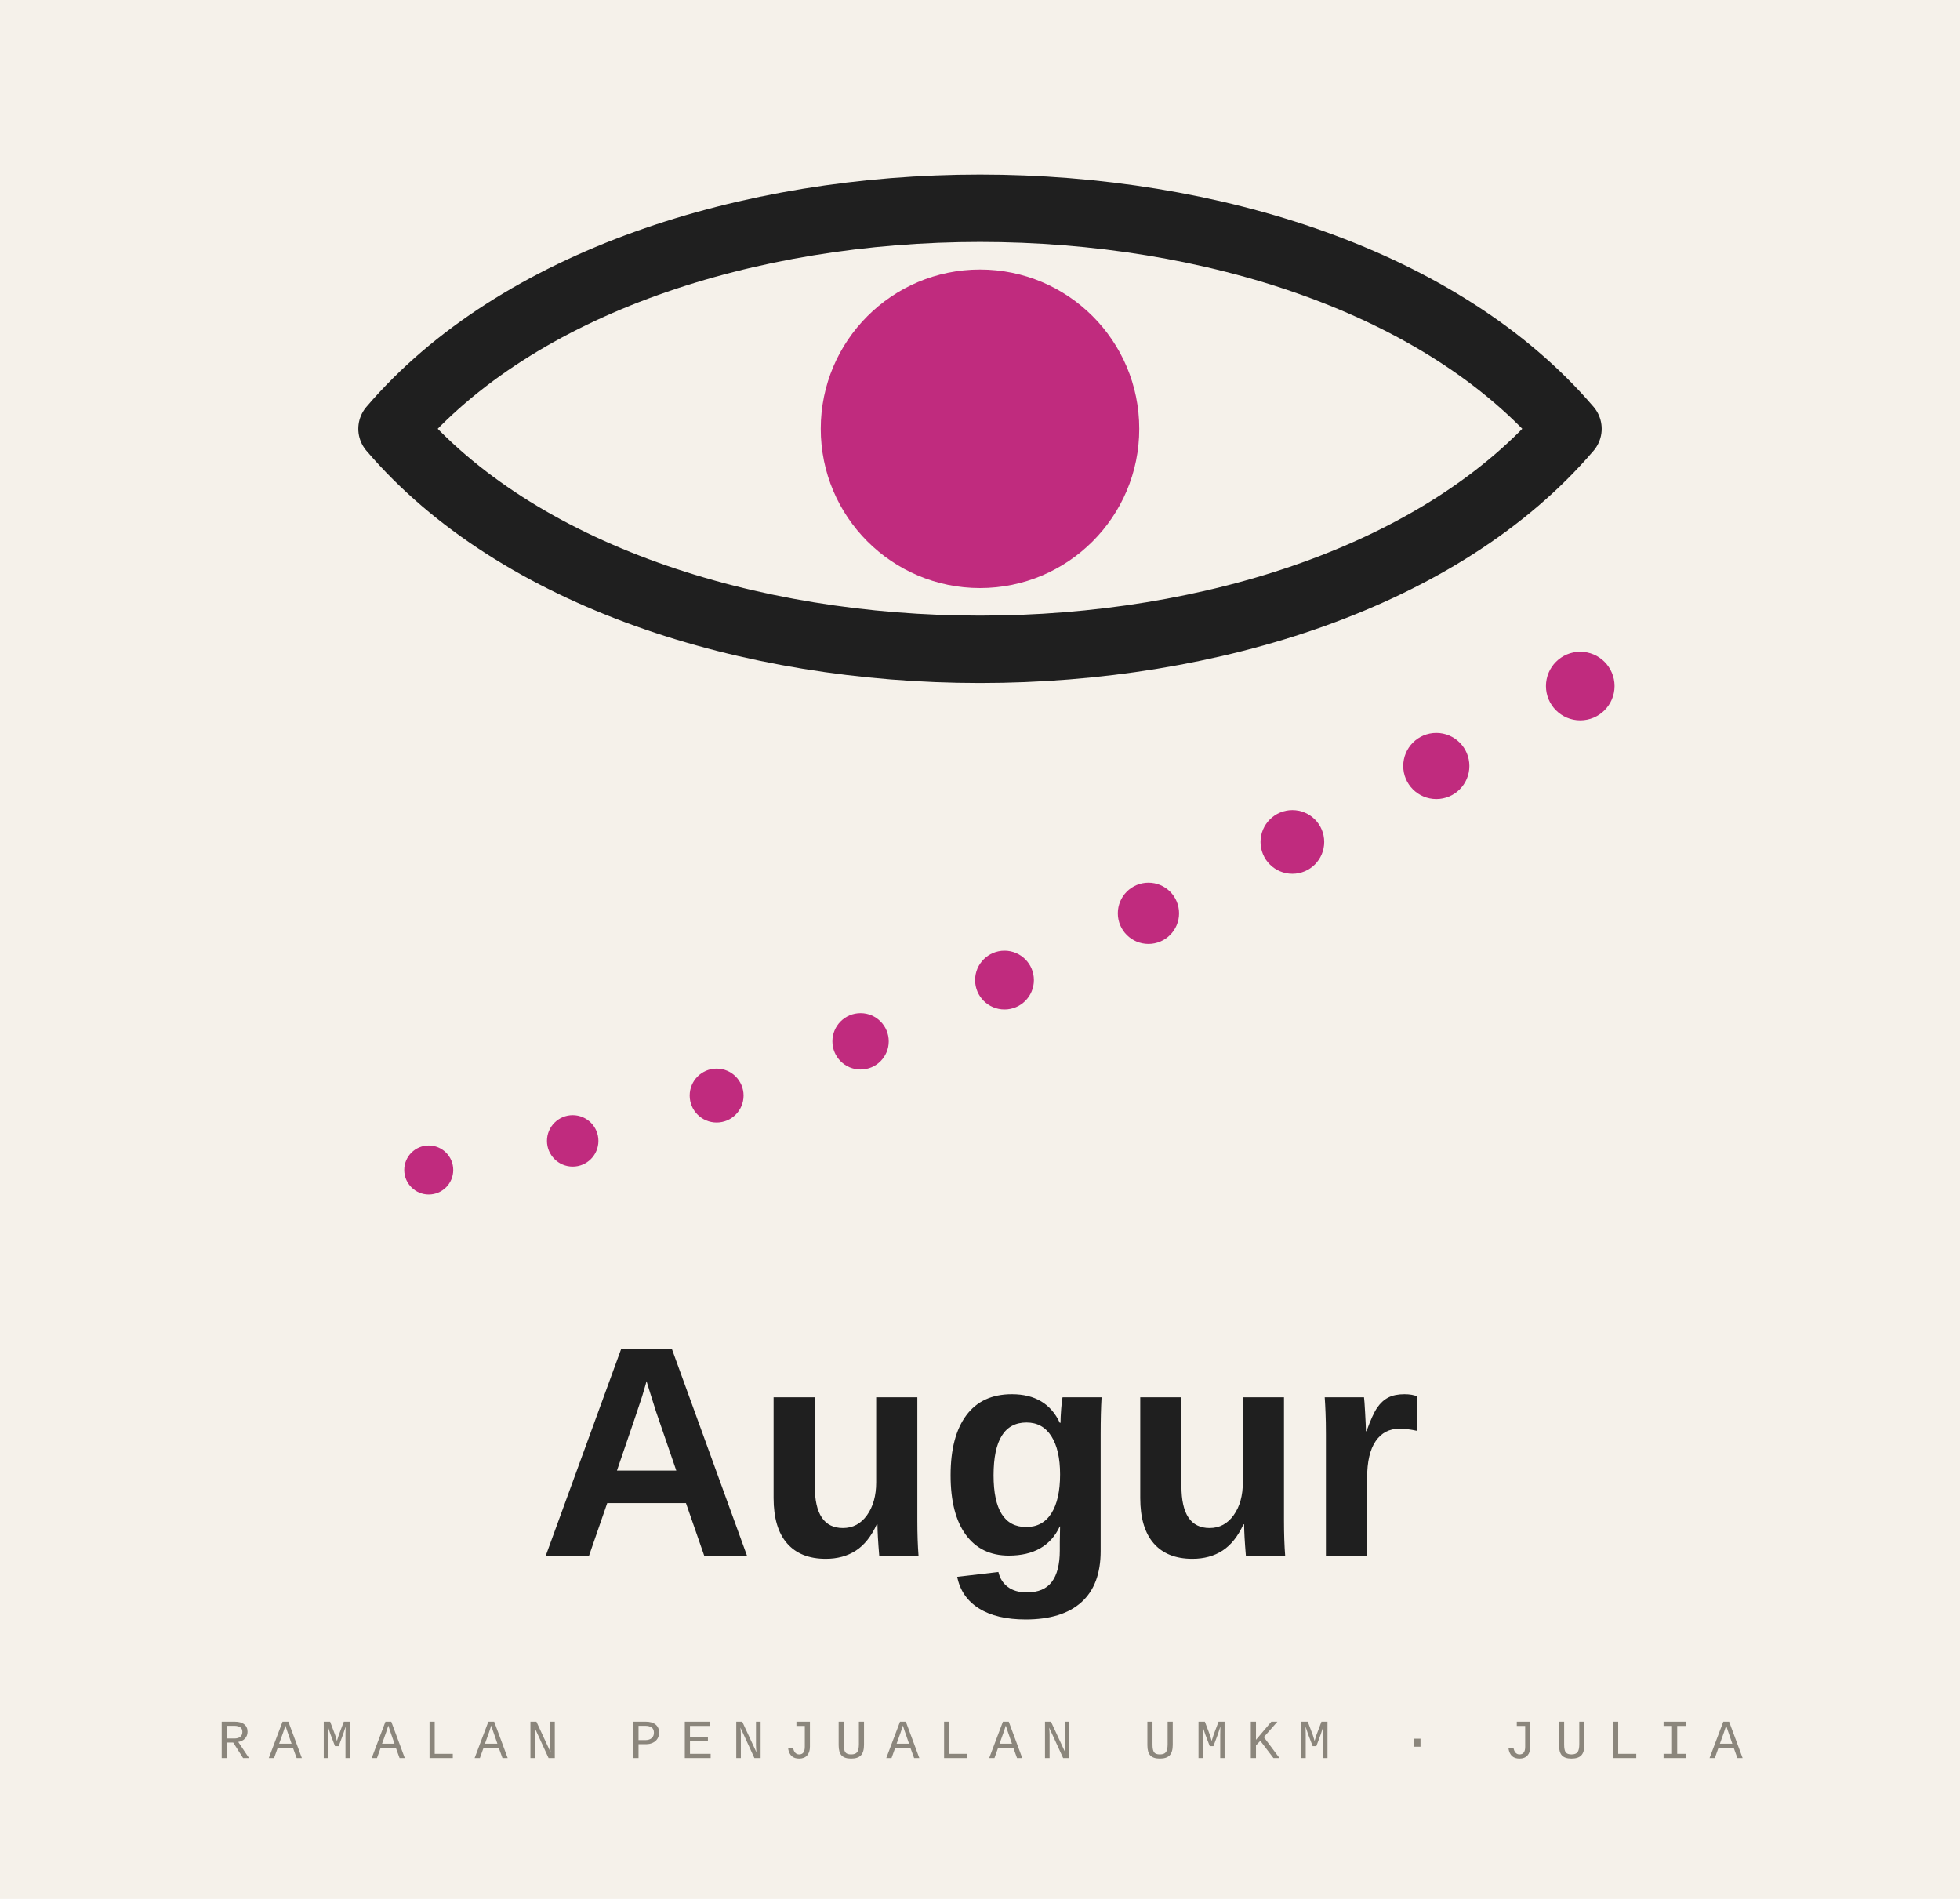
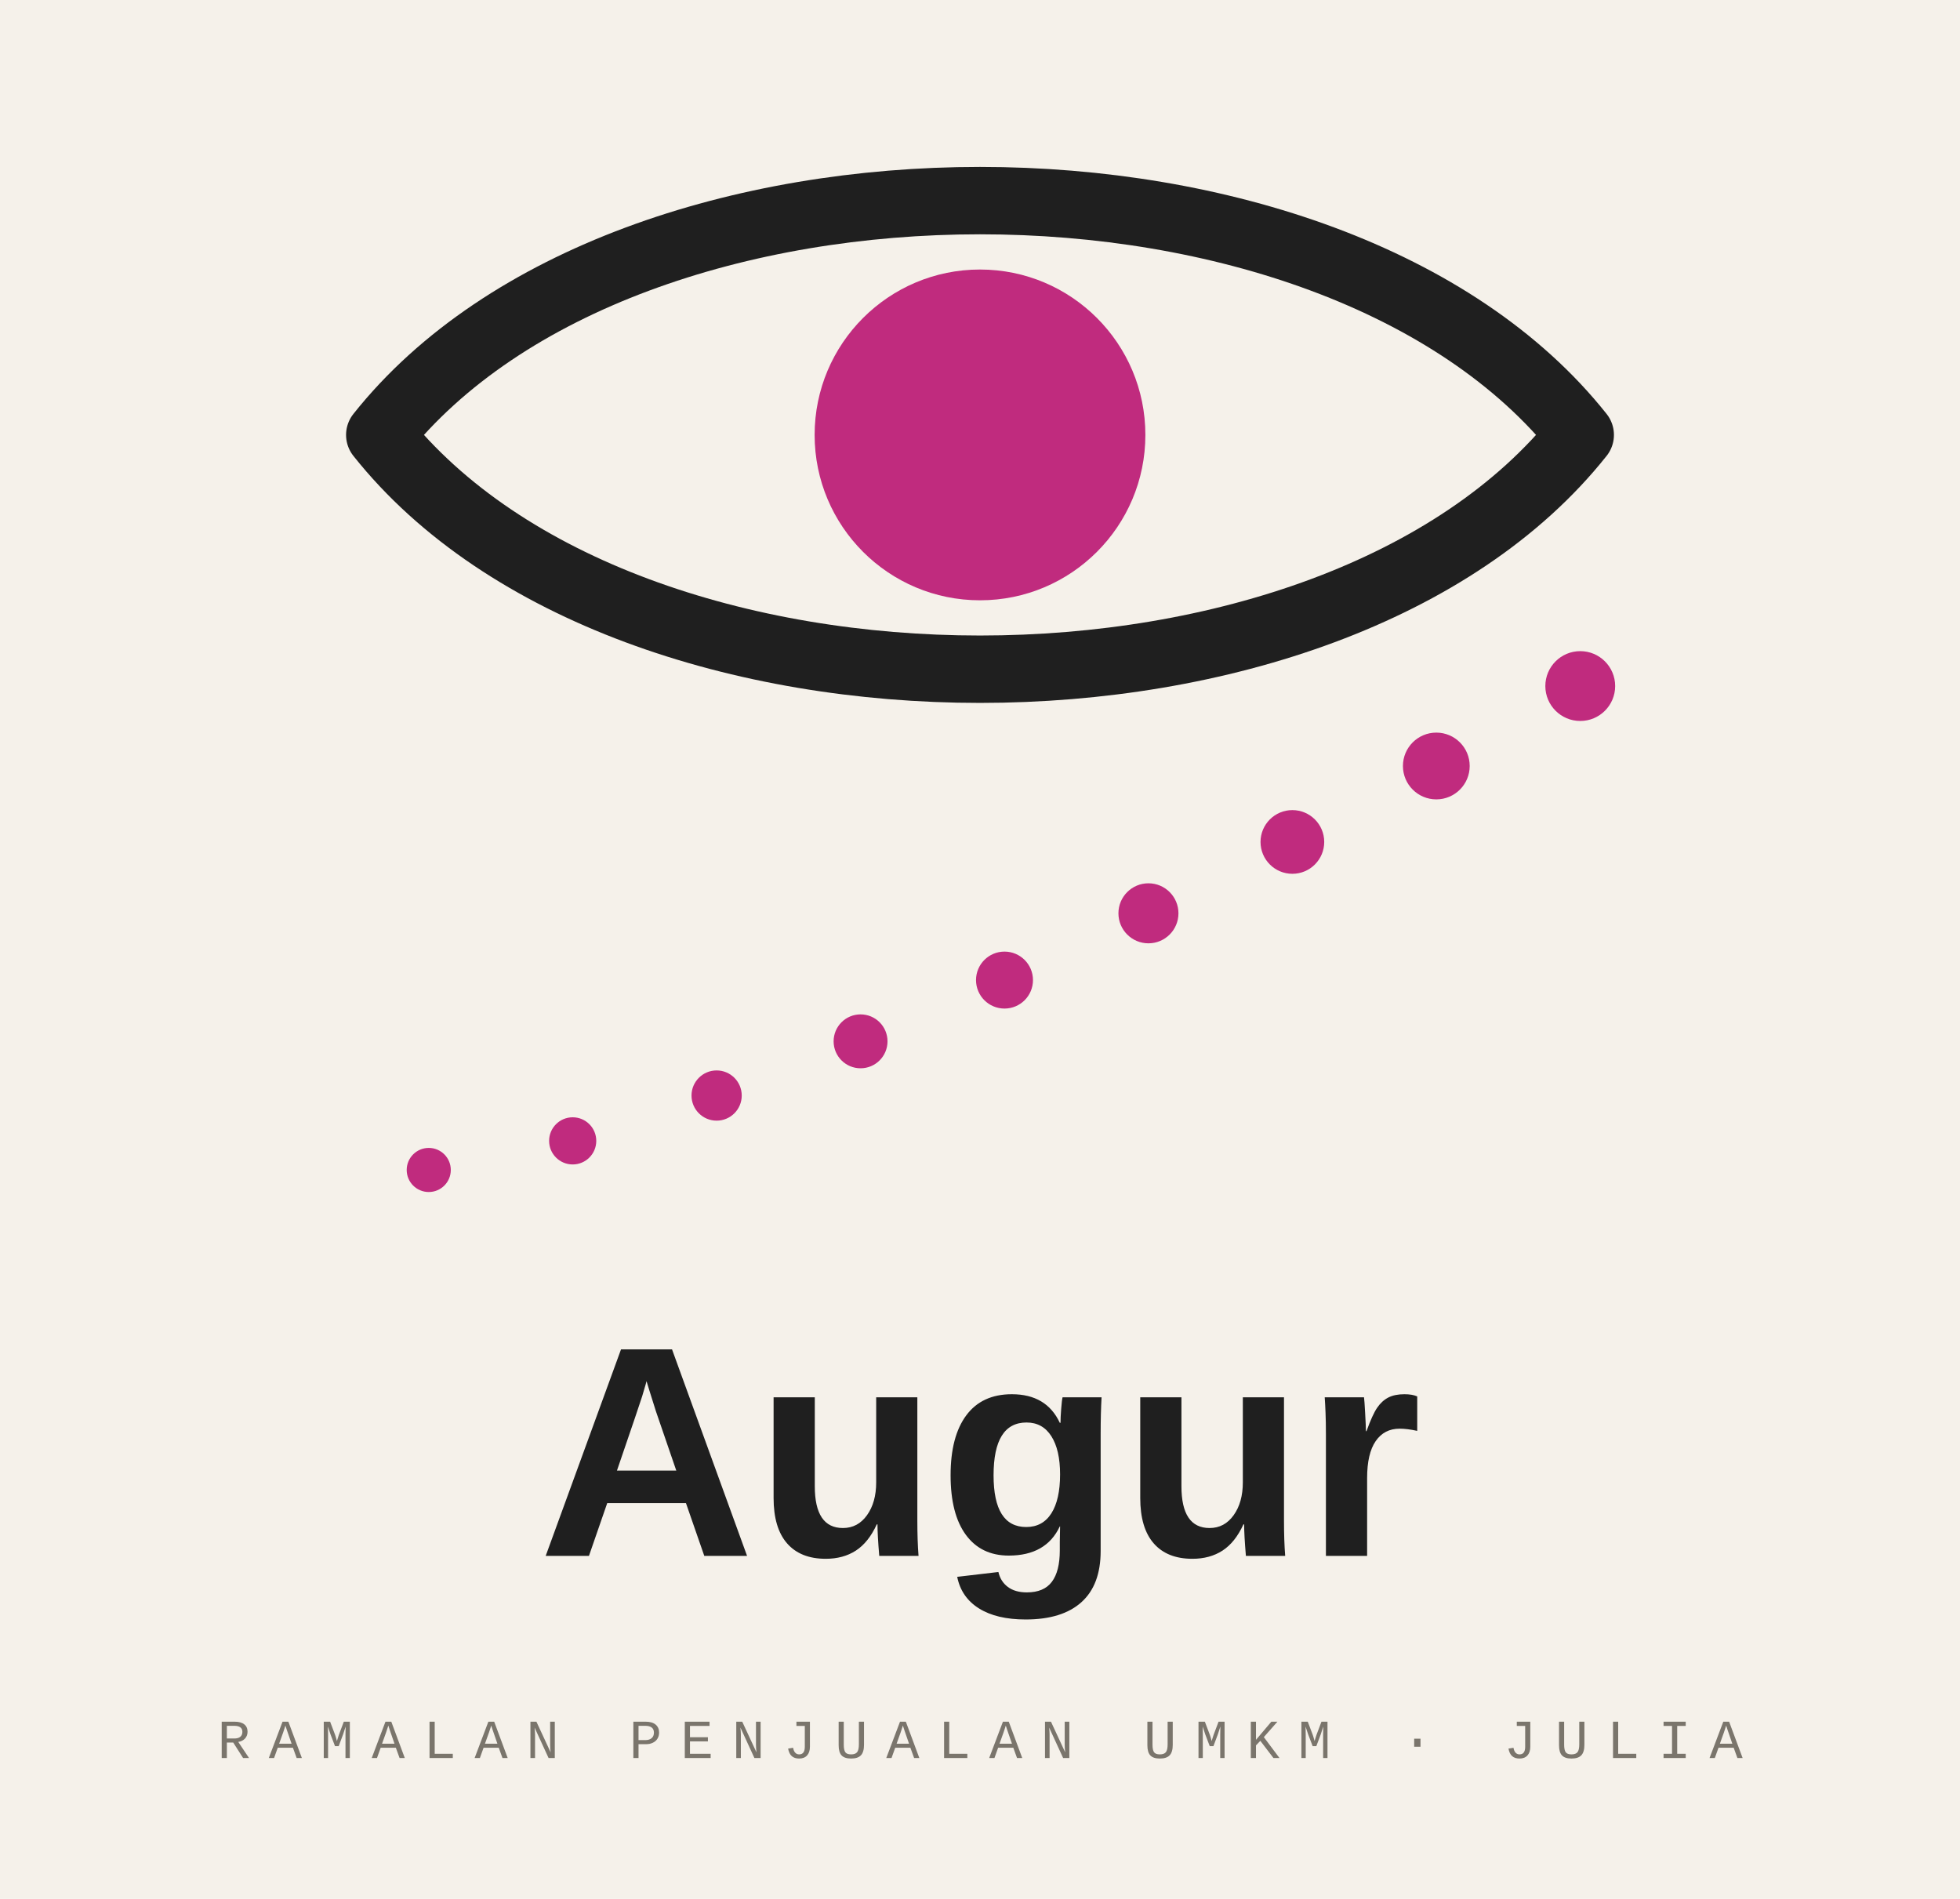
<svg xmlns="http://www.w3.org/2000/svg" viewBox="0 0 640 620" role="img" aria-label="Augur - ramalan penjualan UMKM">
  <rect width="640" height="620" fill="#F5F1EA" />
-   <path d="M128 140 C 210 44, 430 44, 512 140 C 430 236, 210 236, 128 140 Z" fill="none" stroke="#1F1F1F" stroke-width="22" stroke-linejoin="round" />
-   <circle cx="320" cy="140" r="52" fill="#C02B7E" />
-   <circle cx="140.0" cy="382.0" r="8.0" fill="#C02B7E" />
-   <circle cx="187.0" cy="372.5" r="8.4" fill="#C02B7E" />
-   <circle cx="234.0" cy="357.7" r="8.8" fill="#C02B7E" />
-   <circle cx="281.0" cy="340.0" r="9.2" fill="#C02B7E" />
-   <circle cx="328.0" cy="320.0" r="9.6" fill="#C02B7E" />
-   <circle cx="375.0" cy="298.2" r="10.0" fill="#C02B7E" />
+   <path d="M124 142 C 205 40, 435 40, 516 142 C 435 244, 205 244, 124 142 Z" fill="none" stroke="#1F1F1F" stroke-width="22" stroke-linejoin="round" stroke-linecap="round" />
+   <circle cx="320" cy="142" r="54" fill="#C02B7E" />
+   <circle cx="140.0" cy="382.0" r="7.2" fill="#C02B7E" />
+   <circle cx="187.0" cy="372.5" r="7.7" fill="#C02B7E" />
+   <circle cx="234.0" cy="357.7" r="8.2" fill="#C02B7E" />
+   <circle cx="281.0" cy="340.0" r="8.8" fill="#C02B7E" />
+   <circle cx="328.0" cy="320.0" r="9.3" fill="#C02B7E" />
+   <circle cx="375.0" cy="298.2" r="9.8" fill="#C02B7E" />
  <circle cx="422.0" cy="274.9" r="10.4" fill="#C02B7E" />
-   <circle cx="469.0" cy="250.1" r="10.8" fill="#C02B7E" />
-   <circle cx="516.0" cy="224.0" r="11.2" fill="#C02B7E" />
+   <circle cx="469.0" cy="250.1" r="10.9" fill="#C02B7E" />
+   <circle cx="516.0" cy="224.0" r="11.4" fill="#C02B7E" />
  <text x="320" y="508" text-anchor="middle" font-family="'Arial Black',Arial,Helvetica,sans-serif" font-weight="900" font-size="98" fill="#1F1F1F">Augur</text>
-   <text x="320" y="574" text-anchor="middle" font-family="'Courier New',Courier,monospace" font-size="18" letter-spacing="6" fill="#8B867C">RAMALAN PENJUALAN UMKM · JULIA</text>
+   <text x="320" y="574" text-anchor="middle" font-family="'Courier New',Courier,monospace" font-size="18" letter-spacing="6" fill="#7A756C">RAMALAN PENJUALAN UMKM · JULIA</text>
</svg>
